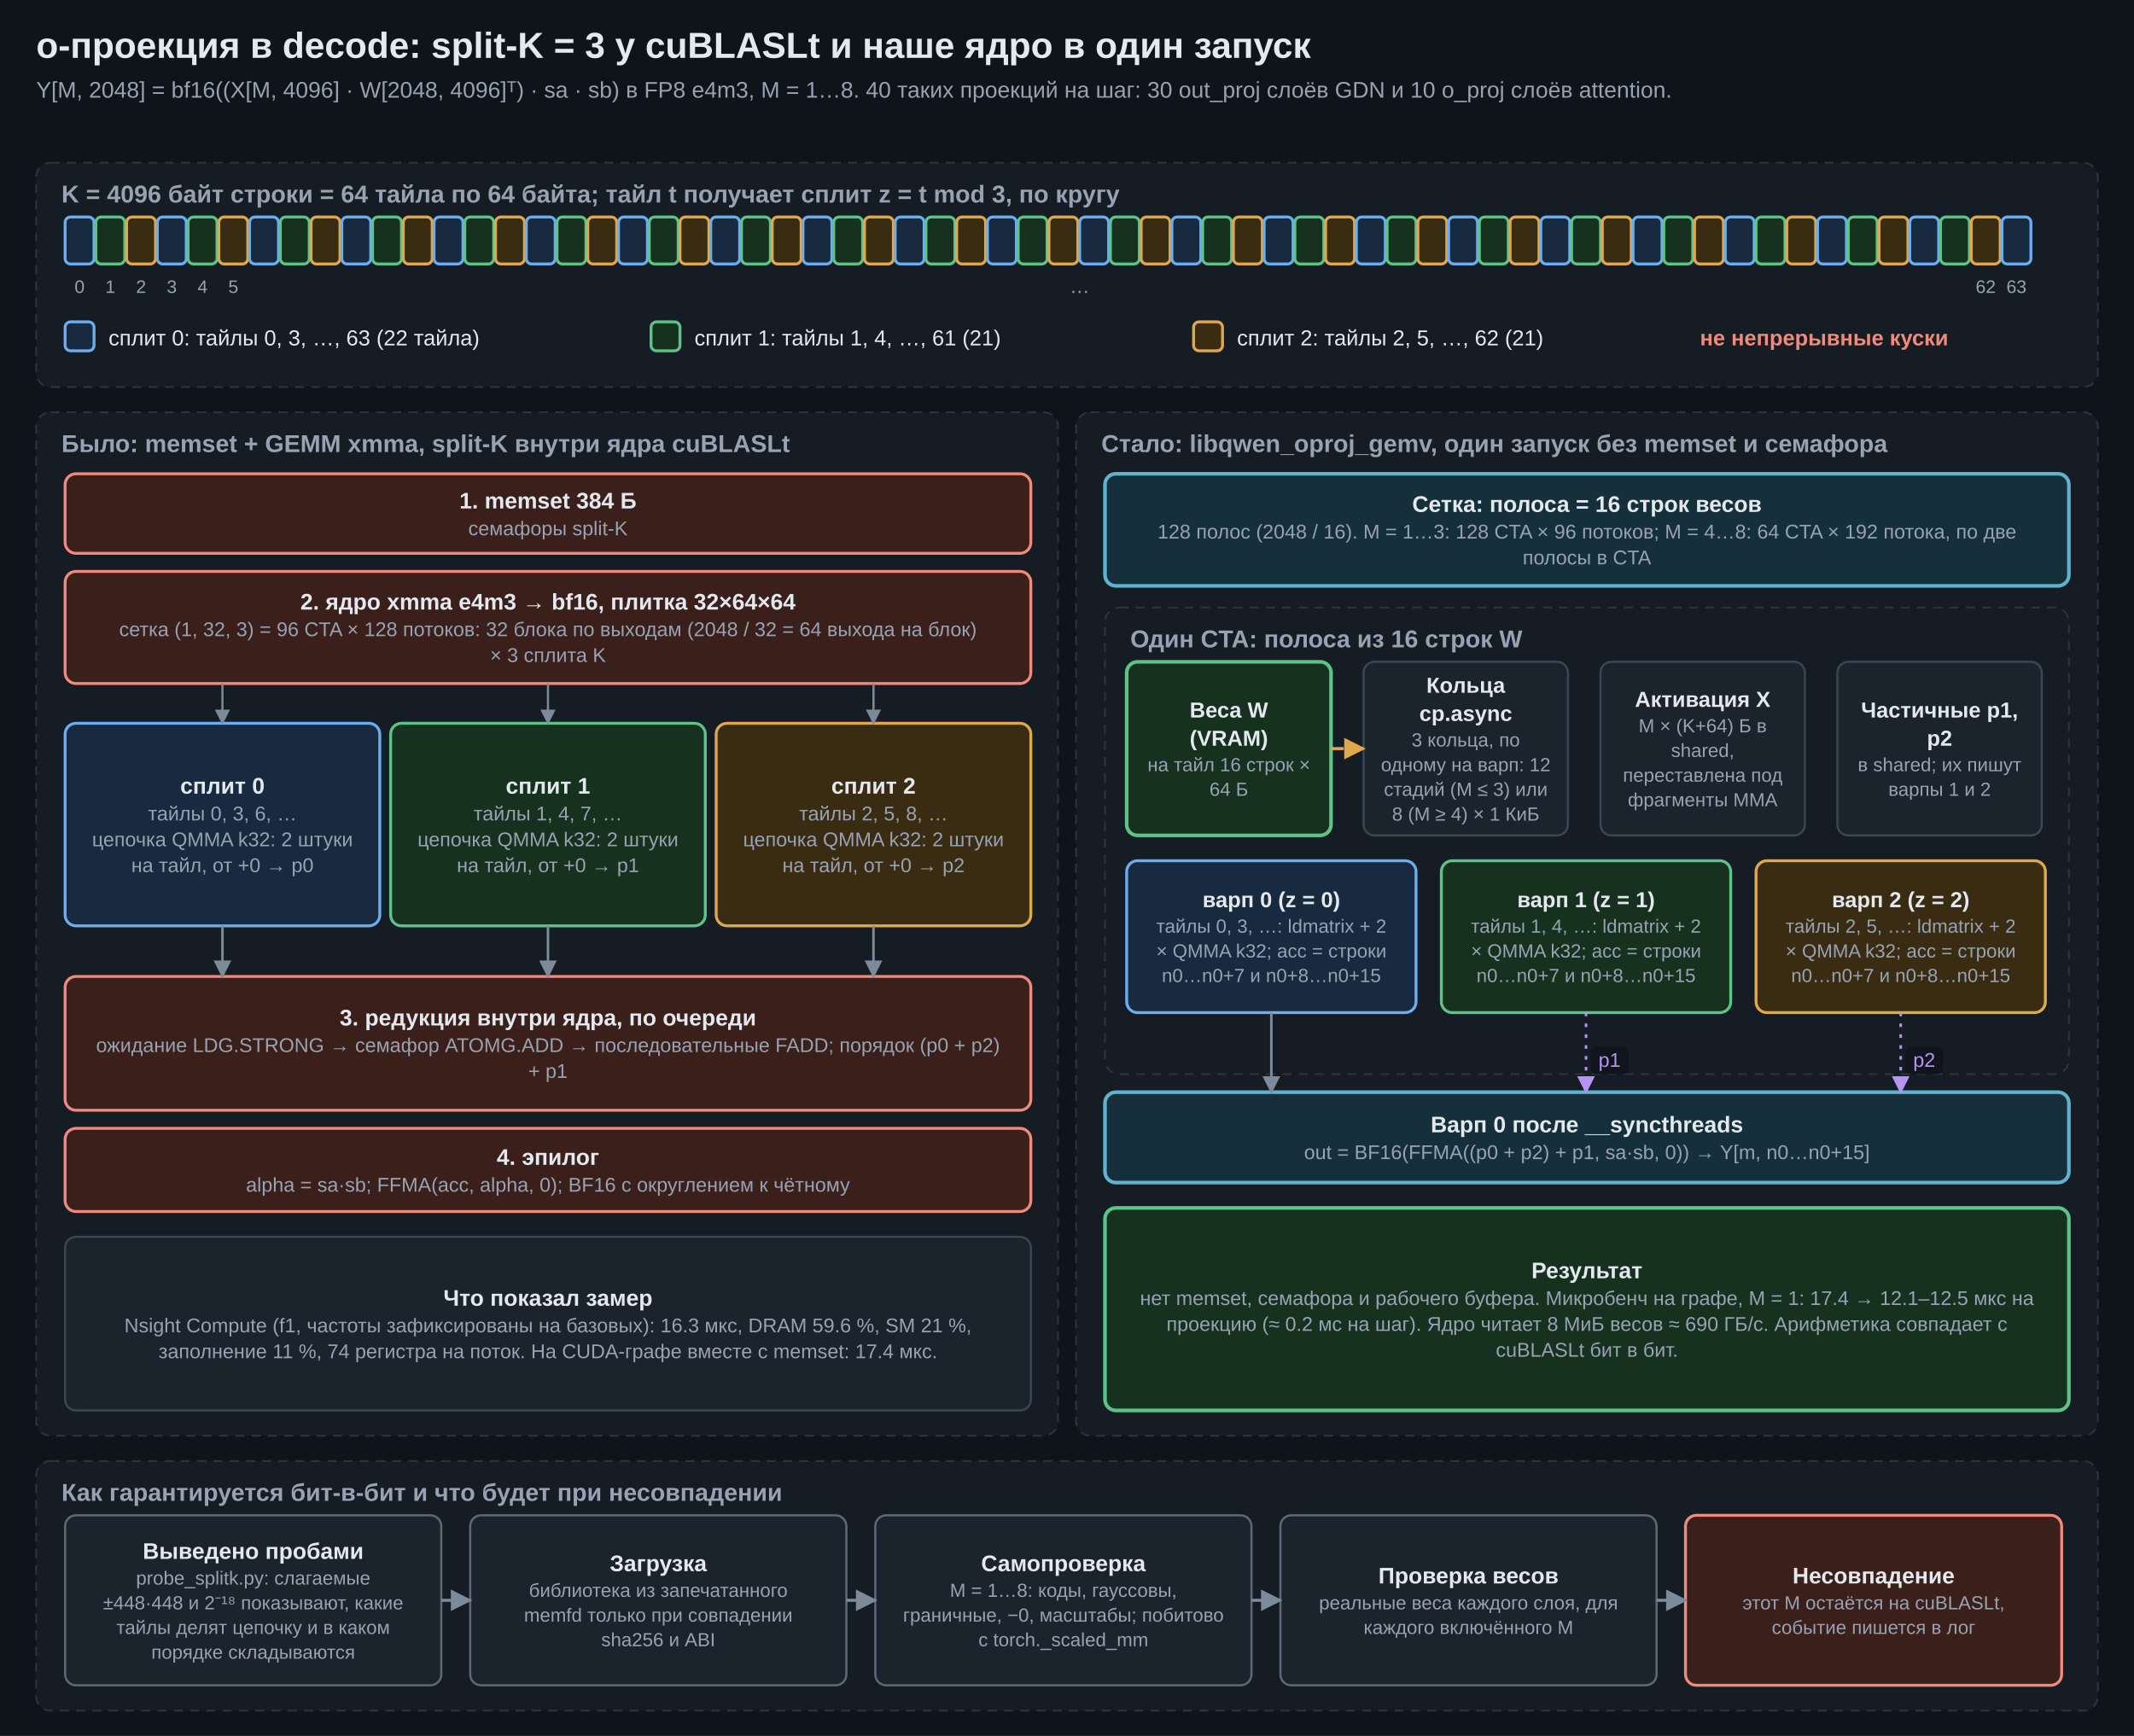
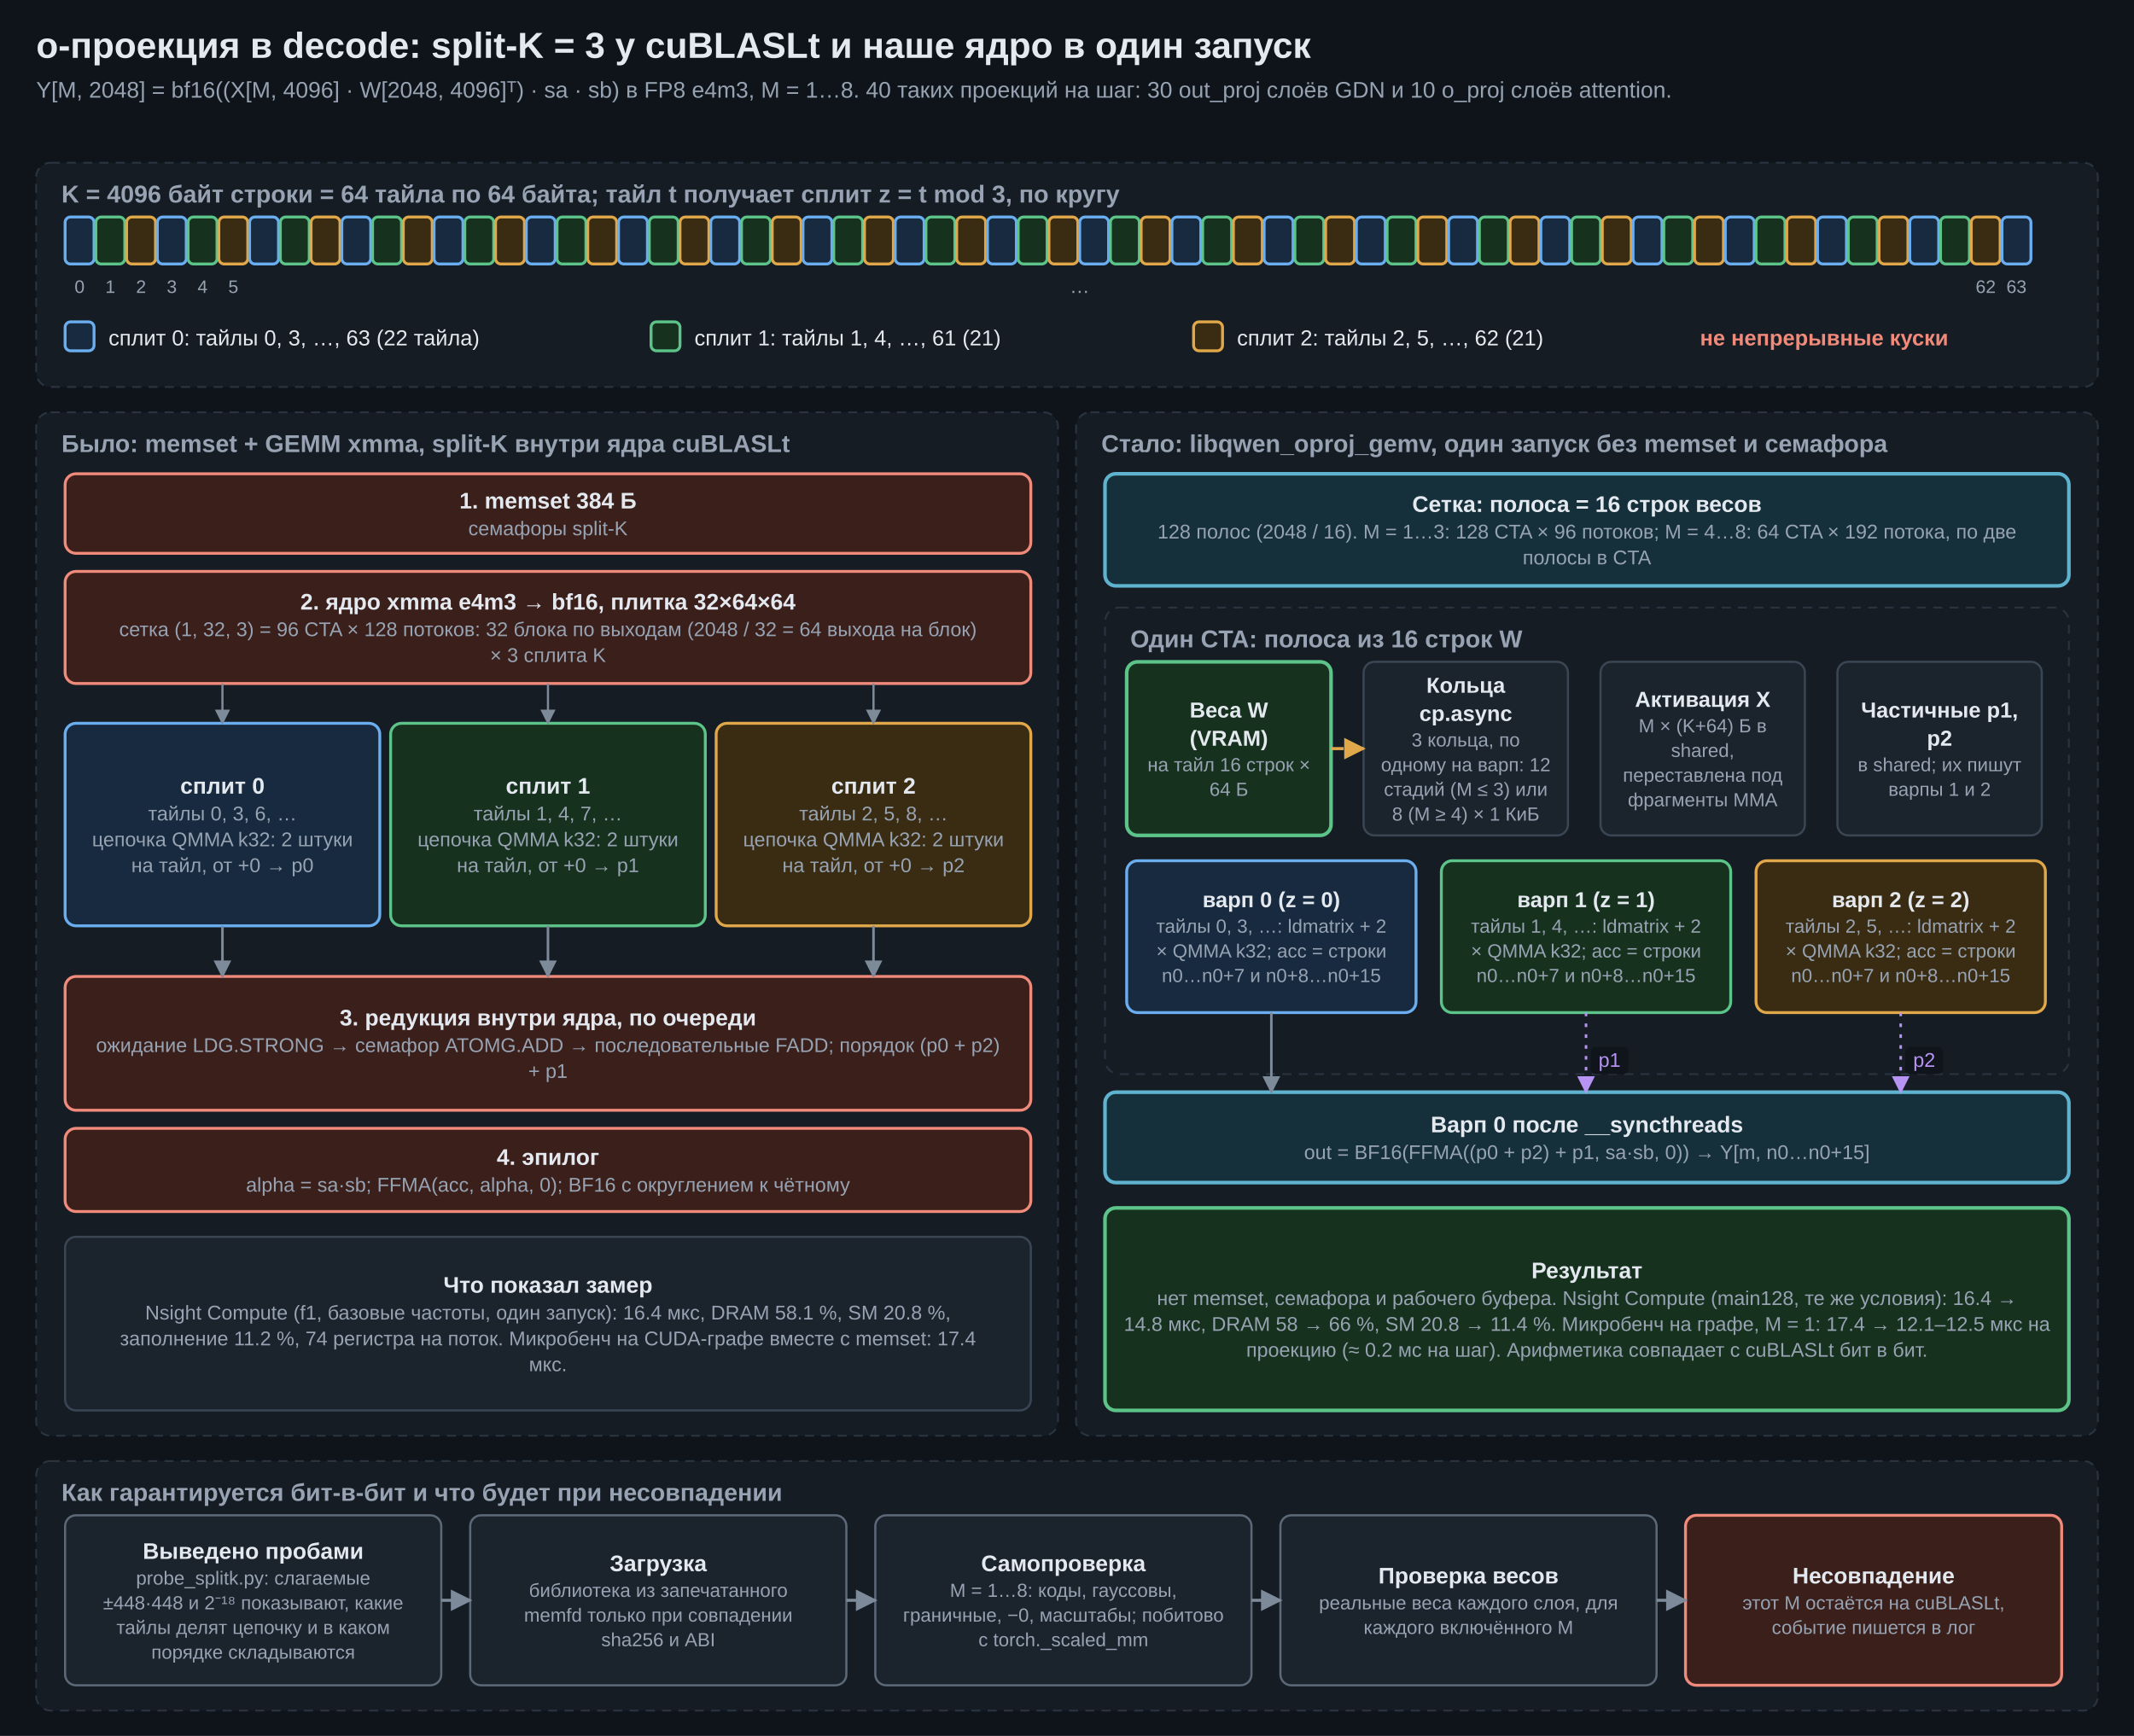
<svg xmlns="http://www.w3.org/2000/svg" viewBox="0 0 1180 960" width="1180" height="960" font-family="IBM Plex Sans, Segoe UI, Arial, sans-serif" role="img" aria-label="o-проекция в decode: split-K = 3 у cuBLASLt и наше ядро в один запуск">
  <rect width="1180" height="960" fill="#0f141a" />
  <defs>
    <marker id="m-flow" viewBox="0 0 10 10" refX="9" refY="5" markerWidth="7" markerHeight="7" orient="auto">
      <path d="M0,0 L10,5 L0,10 z" fill="#7d8a99" />
    </marker>
    <marker id="m-xfer" viewBox="0 0 10 10" refX="9" refY="5" markerWidth="7" markerHeight="7" orient="auto">
      <path d="M0,0 L10,5 L0,10 z" fill="#e0a84a" />
    </marker>
    <marker id="m-sync" viewBox="0 0 10 10" refX="9" refY="5" markerWidth="7" markerHeight="7" orient="auto">
      <path d="M0,0 L10,5 L0,10 z" fill="#b794f4" />
    </marker>
    <marker id="m-lever" viewBox="0 0 10 10" refX="9" refY="5" markerWidth="7" markerHeight="7" orient="auto">
      <path d="M0,0 L10,5 L0,10 z" fill="#5fb3cf" />
    </marker>
    <marker id="m-old" viewBox="0 0 10 10" refX="9" refY="5" markerWidth="7" markerHeight="7" orient="auto">
      <path d="M0,0 L10,5 L0,10 z" fill="#f08a7a" />
    </marker>
    <marker id="m-a0" viewBox="0 0 10 10" refX="9" refY="5" markerWidth="7" markerHeight="7" orient="auto">
      <path d="M0,0 L10,5 L0,10 z" fill="#6aaef0" />
    </marker>
    <marker id="m-a1" viewBox="0 0 10 10" refX="9" refY="5" markerWidth="7" markerHeight="7" orient="auto">
      <path d="M0,0 L10,5 L0,10 z" fill="#5cc489" />
    </marker>
    <marker id="m-a2" viewBox="0 0 10 10" refX="9" refY="5" markerWidth="7" markerHeight="7" orient="auto">
      <path d="M0,0 L10,5 L0,10 z" fill="#e0a84a" />
    </marker>
  </defs>
  <text x="20" y="32" font-size="20" font-weight="600" fill="#e4e9ef">o-проекция в decode: split-K = 3 у cuBLASLt и наше ядро в один запуск</text>
  <text x="20" y="54" font-size="12.5" fill="#97a3b2">Y[M, 2048] = bf16((X[M, 4096] · W[2048, 4096]ᵀ) · sa · sb) в FP8 e4m3, M = 1…8. 40 таких проекций на шаг: 30 out_proj слоёв GDN и 10 o_proj слоёв attention.</text>
  <rect x="20" y="90" width="1140" height="124" rx="8" fill="#151c24" stroke="#2a3440" stroke-dasharray="5 4" />
  <text x="34" y="112" font-size="13.5" font-weight="600" fill="#97a3b2">K = 4096 байт строки = 64 тайла по 64 байта; тайл t получает сплит z = t mod 3, по кругу</text>
  <rect x="20" y="228" width="565" height="566" rx="8" fill="#151c24" stroke="#2a3440" stroke-dasharray="5 4" />
  <text x="34" y="250" font-size="13.5" font-weight="600" fill="#97a3b2">Было: memset + GEMM xmma, split-K внутри ядра cuBLASLt</text>
  <rect x="595" y="228" width="565" height="566" rx="8" fill="#151c24" stroke="#2a3440" stroke-dasharray="5 4" />
  <text x="609" y="250" font-size="13.5" font-weight="600" fill="#97a3b2">Стало: libqwen_oproj_gemv, один запуск без memset и семафора</text>
  <rect x="611" y="336" width="533" height="258" rx="8" fill="#151c24" stroke="#2a3440" stroke-dasharray="5 4" />
  <text x="625" y="358" font-size="13.5" font-weight="600" fill="#97a3b2">Один CTA: полоса из 16 строк W</text>
  <rect x="20" y="808" width="1140" height="138" rx="8" fill="#151c24" stroke="#2a3440" stroke-dasharray="5 4" />
  <text x="34" y="830" font-size="13.5" font-weight="600" fill="#97a3b2">Как гарантируется бит-в-бит и что будет при несовпадении</text>
  <rect x="36" y="120" width="16" height="26" rx="3" fill="#172a3f" stroke="#6aaef0" stroke-width="1.6" />
  <rect x="53" y="120" width="16" height="26" rx="3" fill="#17311f" stroke="#5cc489" stroke-width="1.6" />
  <rect x="70" y="120" width="16" height="26" rx="3" fill="#3a2c12" stroke="#e0a84a" stroke-width="1.6" />
  <rect x="87" y="120" width="16" height="26" rx="3" fill="#172a3f" stroke="#6aaef0" stroke-width="1.6" />
  <rect x="104" y="120" width="16" height="26" rx="3" fill="#17311f" stroke="#5cc489" stroke-width="1.6" />
  <rect x="121" y="120" width="16" height="26" rx="3" fill="#3a2c12" stroke="#e0a84a" stroke-width="1.6" />
  <rect x="138" y="120" width="16" height="26" rx="3" fill="#172a3f" stroke="#6aaef0" stroke-width="1.6" />
  <rect x="155" y="120" width="16" height="26" rx="3" fill="#17311f" stroke="#5cc489" stroke-width="1.6" />
  <rect x="172" y="120" width="16" height="26" rx="3" fill="#3a2c12" stroke="#e0a84a" stroke-width="1.6" />
  <rect x="189" y="120" width="16" height="26" rx="3" fill="#172a3f" stroke="#6aaef0" stroke-width="1.6" />
  <rect x="206" y="120" width="16" height="26" rx="3" fill="#17311f" stroke="#5cc489" stroke-width="1.6" />
  <rect x="223" y="120" width="16" height="26" rx="3" fill="#3a2c12" stroke="#e0a84a" stroke-width="1.6" />
  <rect x="240" y="120" width="16" height="26" rx="3" fill="#172a3f" stroke="#6aaef0" stroke-width="1.6" />
  <rect x="257" y="120" width="16" height="26" rx="3" fill="#17311f" stroke="#5cc489" stroke-width="1.6" />
  <rect x="274" y="120" width="16" height="26" rx="3" fill="#3a2c12" stroke="#e0a84a" stroke-width="1.6" />
  <rect x="291" y="120" width="16" height="26" rx="3" fill="#172a3f" stroke="#6aaef0" stroke-width="1.6" />
  <rect x="308" y="120" width="16" height="26" rx="3" fill="#17311f" stroke="#5cc489" stroke-width="1.6" />
  <rect x="325" y="120" width="16" height="26" rx="3" fill="#3a2c12" stroke="#e0a84a" stroke-width="1.6" />
  <rect x="342" y="120" width="16" height="26" rx="3" fill="#172a3f" stroke="#6aaef0" stroke-width="1.6" />
  <rect x="359" y="120" width="16" height="26" rx="3" fill="#17311f" stroke="#5cc489" stroke-width="1.6" />
  <rect x="376" y="120" width="16" height="26" rx="3" fill="#3a2c12" stroke="#e0a84a" stroke-width="1.6" />
  <rect x="393" y="120" width="16" height="26" rx="3" fill="#172a3f" stroke="#6aaef0" stroke-width="1.6" />
  <rect x="410" y="120" width="16" height="26" rx="3" fill="#17311f" stroke="#5cc489" stroke-width="1.6" />
  <rect x="427" y="120" width="16" height="26" rx="3" fill="#3a2c12" stroke="#e0a84a" stroke-width="1.6" />
  <rect x="444" y="120" width="16" height="26" rx="3" fill="#172a3f" stroke="#6aaef0" stroke-width="1.6" />
  <rect x="461" y="120" width="16" height="26" rx="3" fill="#17311f" stroke="#5cc489" stroke-width="1.6" />
  <rect x="478" y="120" width="16" height="26" rx="3" fill="#3a2c12" stroke="#e0a84a" stroke-width="1.6" />
  <rect x="495" y="120" width="16" height="26" rx="3" fill="#172a3f" stroke="#6aaef0" stroke-width="1.6" />
  <rect x="512" y="120" width="16" height="26" rx="3" fill="#17311f" stroke="#5cc489" stroke-width="1.6" />
  <rect x="529" y="120" width="16" height="26" rx="3" fill="#3a2c12" stroke="#e0a84a" stroke-width="1.6" />
  <rect x="546" y="120" width="16" height="26" rx="3" fill="#172a3f" stroke="#6aaef0" stroke-width="1.6" />
  <rect x="563" y="120" width="16" height="26" rx="3" fill="#17311f" stroke="#5cc489" stroke-width="1.6" />
  <rect x="580" y="120" width="16" height="26" rx="3" fill="#3a2c12" stroke="#e0a84a" stroke-width="1.6" />
  <rect x="597" y="120" width="16" height="26" rx="3" fill="#172a3f" stroke="#6aaef0" stroke-width="1.6" />
  <rect x="614" y="120" width="16" height="26" rx="3" fill="#17311f" stroke="#5cc489" stroke-width="1.6" />
  <rect x="631" y="120" width="16" height="26" rx="3" fill="#3a2c12" stroke="#e0a84a" stroke-width="1.6" />
  <rect x="648" y="120" width="16" height="26" rx="3" fill="#172a3f" stroke="#6aaef0" stroke-width="1.6" />
  <rect x="665" y="120" width="16" height="26" rx="3" fill="#17311f" stroke="#5cc489" stroke-width="1.6" />
  <rect x="682" y="120" width="16" height="26" rx="3" fill="#3a2c12" stroke="#e0a84a" stroke-width="1.6" />
  <rect x="699" y="120" width="16" height="26" rx="3" fill="#172a3f" stroke="#6aaef0" stroke-width="1.6" />
  <rect x="716" y="120" width="16" height="26" rx="3" fill="#17311f" stroke="#5cc489" stroke-width="1.6" />
  <rect x="733" y="120" width="16" height="26" rx="3" fill="#3a2c12" stroke="#e0a84a" stroke-width="1.6" />
  <rect x="750" y="120" width="16" height="26" rx="3" fill="#172a3f" stroke="#6aaef0" stroke-width="1.6" />
  <rect x="767" y="120" width="16" height="26" rx="3" fill="#17311f" stroke="#5cc489" stroke-width="1.6" />
  <rect x="784" y="120" width="16" height="26" rx="3" fill="#3a2c12" stroke="#e0a84a" stroke-width="1.6" />
  <rect x="801" y="120" width="16" height="26" rx="3" fill="#172a3f" stroke="#6aaef0" stroke-width="1.6" />
  <rect x="818" y="120" width="16" height="26" rx="3" fill="#17311f" stroke="#5cc489" stroke-width="1.6" />
  <rect x="835" y="120" width="16" height="26" rx="3" fill="#3a2c12" stroke="#e0a84a" stroke-width="1.6" />
  <rect x="852" y="120" width="16" height="26" rx="3" fill="#172a3f" stroke="#6aaef0" stroke-width="1.6" />
  <rect x="869" y="120" width="16" height="26" rx="3" fill="#17311f" stroke="#5cc489" stroke-width="1.6" />
  <rect x="886" y="120" width="16" height="26" rx="3" fill="#3a2c12" stroke="#e0a84a" stroke-width="1.6" />
  <rect x="903" y="120" width="16" height="26" rx="3" fill="#172a3f" stroke="#6aaef0" stroke-width="1.6" />
  <rect x="920" y="120" width="16" height="26" rx="3" fill="#17311f" stroke="#5cc489" stroke-width="1.6" />
  <rect x="937" y="120" width="16" height="26" rx="3" fill="#3a2c12" stroke="#e0a84a" stroke-width="1.6" />
  <rect x="954" y="120" width="16" height="26" rx="3" fill="#172a3f" stroke="#6aaef0" stroke-width="1.6" />
  <rect x="971" y="120" width="16" height="26" rx="3" fill="#17311f" stroke="#5cc489" stroke-width="1.6" />
  <rect x="988" y="120" width="16" height="26" rx="3" fill="#3a2c12" stroke="#e0a84a" stroke-width="1.6" />
  <rect x="1005" y="120" width="16" height="26" rx="3" fill="#172a3f" stroke="#6aaef0" stroke-width="1.6" />
  <rect x="1022" y="120" width="16" height="26" rx="3" fill="#17311f" stroke="#5cc489" stroke-width="1.6" />
  <rect x="1039" y="120" width="16" height="26" rx="3" fill="#3a2c12" stroke="#e0a84a" stroke-width="1.6" />
  <rect x="1056" y="120" width="16" height="26" rx="3" fill="#172a3f" stroke="#6aaef0" stroke-width="1.6" />
  <rect x="1073" y="120" width="16" height="26" rx="3" fill="#17311f" stroke="#5cc489" stroke-width="1.6" />
  <rect x="1090" y="120" width="16" height="26" rx="3" fill="#3a2c12" stroke="#e0a84a" stroke-width="1.6" />
  <rect x="1107" y="120" width="16" height="26" rx="3" fill="#172a3f" stroke="#6aaef0" stroke-width="1.6" />
  <text x="44" y="162" font-size="10" font-weight="400" fill="#97a3b2" text-anchor="middle">0</text>
  <text x="61" y="162" font-size="10" font-weight="400" fill="#97a3b2" text-anchor="middle">1</text>
  <text x="78" y="162" font-size="10" font-weight="400" fill="#97a3b2" text-anchor="middle">2</text>
  <text x="95" y="162" font-size="10" font-weight="400" fill="#97a3b2" text-anchor="middle">3</text>
  <text x="112" y="162" font-size="10" font-weight="400" fill="#97a3b2" text-anchor="middle">4</text>
  <text x="129" y="162" font-size="10" font-weight="400" fill="#97a3b2" text-anchor="middle">5</text>
  <text x="1098" y="162" font-size="10" font-weight="400" fill="#97a3b2" text-anchor="middle">62</text>
  <text x="1115" y="162" font-size="10" font-weight="400" fill="#97a3b2" text-anchor="middle">63</text>
  <text x="597" y="162" font-size="11" font-weight="400" fill="#97a3b2" text-anchor="middle">…</text>
  <rect x="36" y="178" width="16" height="16" rx="3" fill="#172a3f" stroke="#6aaef0" stroke-width="1.6" />
  <text x="60" y="191" font-size="12" font-weight="400" fill="#e4e9ef" text-anchor="start">сплит 0: тайлы 0, 3, …, 63 (22 тайла)</text>
  <rect x="360" y="178" width="16" height="16" rx="3" fill="#17311f" stroke="#5cc489" stroke-width="1.6" />
  <text x="384" y="191" font-size="12" font-weight="400" fill="#e4e9ef" text-anchor="start">сплит 1: тайлы 1, 4, …, 61 (21)</text>
  <rect x="660" y="178" width="16" height="16" rx="3" fill="#3a2c12" stroke="#e0a84a" stroke-width="1.6" />
  <text x="684" y="191" font-size="12" font-weight="400" fill="#e4e9ef" text-anchor="start">сплит 2: тайлы 2, 5, …, 62 (21)</text>
  <text x="940" y="191" font-size="12" font-weight="600" fill="#f08a7a" text-anchor="start">не непрерывные куски</text>
  <rect x="36" y="262" width="534" height="44" rx="6" fill="#3a1f1b" stroke="#f08a7a" stroke-width="1.6" />
  <text x="303.0" y="281.2" font-size="12.5" font-weight="600" fill="#e4e9ef" text-anchor="middle">1. memset 384 Б</text>
  <text x="303.0" y="296.0" font-size="11" font-weight="400" fill="#97a3b2" text-anchor="middle">семафоры split-K</text>
  <rect x="36" y="316" width="534" height="62" rx="6" fill="#3a1f1b" stroke="#f08a7a" stroke-width="1.6" />
  <text x="303.0" y="337.1" font-size="12.5" font-weight="600" fill="#e4e9ef" text-anchor="middle">2. ядро xmma e4m3 → bf16, плитка 32×64×64</text>
  <text x="303.0" y="351.8" font-size="11" font-weight="400" fill="#97a3b2" text-anchor="middle">сетка (1, 32, 3) = 96 CTA × 128 потоков: 32 блока по выходам (2048 / 32 = 64 выхода на блок)</text>
  <text x="303.0" y="366.1" font-size="11" font-weight="400" fill="#97a3b2" text-anchor="middle">× 3 сплита K</text>
  <rect x="36" y="400" width="174" height="112" rx="6" fill="#172a3f" stroke="#6aaef0" stroke-width="1.6" />
  <text x="123.0" y="438.9" font-size="12.5" font-weight="600" fill="#e4e9ef" text-anchor="middle">сплит 0</text>
  <text x="123.0" y="453.7" font-size="11" font-weight="400" fill="#97a3b2" text-anchor="middle">тайлы 0, 3, 6, …</text>
  <text x="123.0" y="468.0" font-size="11" font-weight="400" fill="#97a3b2" text-anchor="middle">цепочка QMMA k32: 2 штуки</text>
  <text x="123.0" y="482.3" font-size="11" font-weight="400" fill="#97a3b2" text-anchor="middle">на тайл, от +0 → p0</text>
  <rect x="216" y="400" width="174" height="112" rx="6" fill="#17311f" stroke="#5cc489" stroke-width="1.6" />
  <text x="303.0" y="438.9" font-size="12.5" font-weight="600" fill="#e4e9ef" text-anchor="middle">сплит 1</text>
  <text x="303.0" y="453.7" font-size="11" font-weight="400" fill="#97a3b2" text-anchor="middle">тайлы 1, 4, 7, …</text>
  <text x="303.0" y="468.0" font-size="11" font-weight="400" fill="#97a3b2" text-anchor="middle">цепочка QMMA k32: 2 штуки</text>
  <text x="303.0" y="482.3" font-size="11" font-weight="400" fill="#97a3b2" text-anchor="middle">на тайл, от +0 → p1</text>
  <rect x="396" y="400" width="174" height="112" rx="6" fill="#3a2c12" stroke="#e0a84a" stroke-width="1.6" />
  <text x="483.0" y="438.9" font-size="12.5" font-weight="600" fill="#e4e9ef" text-anchor="middle">сплит 2</text>
  <text x="483.0" y="453.7" font-size="11" font-weight="400" fill="#97a3b2" text-anchor="middle">тайлы 2, 5, 8, …</text>
  <text x="483.0" y="468.0" font-size="11" font-weight="400" fill="#97a3b2" text-anchor="middle">цепочка QMMA k32: 2 штуки</text>
  <text x="483.0" y="482.3" font-size="11" font-weight="400" fill="#97a3b2" text-anchor="middle">на тайл, от +0 → p2</text>
  <rect x="36" y="540" width="534" height="74" rx="6" fill="#3a1f1b" stroke="#f08a7a" stroke-width="1.6" />
  <text x="303.0" y="567.1" font-size="12.5" font-weight="600" fill="#e4e9ef" text-anchor="middle">3. редукция внутри ядра, по очереди</text>
  <text x="303.0" y="581.8" font-size="11" font-weight="400" fill="#97a3b2" text-anchor="middle">ожидание LDG.STRONG → семафор ATOMG.ADD → последовательные FADD; порядок (p0 + p2)</text>
  <text x="303.0" y="596.1" font-size="11" font-weight="400" fill="#97a3b2" text-anchor="middle">+ p1</text>
  <rect x="36" y="624" width="534" height="46" rx="6" fill="#3a1f1b" stroke="#f08a7a" stroke-width="1.6" />
  <text x="303.0" y="644.2" font-size="12.5" font-weight="600" fill="#e4e9ef" text-anchor="middle">4. эпилог</text>
  <text x="303.0" y="659.0" font-size="11" font-weight="400" fill="#97a3b2" text-anchor="middle">alpha = sa·sb; FFMA(acc, alpha, 0); BF16 с округлением к чётному</text>
  <rect x="36" y="684" width="534" height="96" rx="6" fill="#1b232d" stroke="#3a4654" stroke-width="1.2" />
-   <text x="303.0" y="722.1" font-size="12.5" font-weight="600" fill="#e4e9ef" text-anchor="middle">Что показал замер</text>
-   <text x="303.0" y="736.8" font-size="11" font-weight="400" fill="#97a3b2" text-anchor="middle">Nsight Compute (f1, частоты зафиксированы на базовых): 16.3 мкс, DRAM 59.6 %, SM 21 %,</text>
-   <text x="303.0" y="751.1" font-size="11" font-weight="400" fill="#97a3b2" text-anchor="middle">заполнение 11 %, 74 регистра на поток. На CUDA-графе вместе с memset: 17.4 мкс.</text>
+   <text x="303.0" y="714.9" font-size="12.5" font-weight="600" fill="#e4e9ef" text-anchor="middle">Что показал замер</text>
+   <text x="303.0" y="729.7" font-size="11" font-weight="400" fill="#97a3b2" text-anchor="middle">Nsight Compute (f1, базовые частоты, один запуск): 16.4 мкс, DRAM 58.1 %, SM 20.8 %,</text>
+   <text x="303.0" y="744.0" font-size="11" font-weight="400" fill="#97a3b2" text-anchor="middle">заполнение 11.2 %, 74 регистра на поток. Микробенч на CUDA-графе вместе с memset: 17.4</text>
+   <text x="303.0" y="758.3" font-size="11" font-weight="400" fill="#97a3b2" text-anchor="middle">мкс.</text>
  <rect x="611" y="262" width="533" height="62" rx="6" fill="#16303b" stroke="#5fb3cf" stroke-width="2" />
  <text x="877.5" y="283.1" font-size="12.5" font-weight="600" fill="#e4e9ef" text-anchor="middle">Сетка: полоса = 16 строк весов</text>
  <text x="877.5" y="297.8" font-size="11" font-weight="400" fill="#97a3b2" text-anchor="middle">128 полос (2048 / 16). M = 1…3: 128 CTA × 96 потоков; M = 4…8: 64 CTA × 192 потока, по две</text>
  <text x="877.5" y="312.1" font-size="11" font-weight="400" fill="#97a3b2" text-anchor="middle">полосы в CTA</text>
  <rect x="623" y="366" width="113" height="96" rx="6" fill="#17311f" stroke="#5cc489" stroke-width="2" />
  <text x="679.5" y="396.8" font-size="12" font-weight="600" fill="#e4e9ef" text-anchor="middle">Веса W</text>
  <text x="679.5" y="412.4" font-size="12" font-weight="600" fill="#e4e9ef" text-anchor="middle">(VRAM)</text>
  <text x="679.5" y="426.5" font-size="10.5" font-weight="400" fill="#97a3b2" text-anchor="middle">на тайл 16 строк ×</text>
  <text x="679.5" y="440.1" font-size="10.5" font-weight="400" fill="#97a3b2" text-anchor="middle">64 Б</text>
  <rect x="754" y="366" width="113" height="96" rx="6" fill="#1b232d" stroke="#3a4654" stroke-width="1.2" />
  <text x="810.5" y="383.1" font-size="12" font-weight="600" fill="#e4e9ef" text-anchor="middle">Кольца</text>
  <text x="810.5" y="398.7" font-size="12" font-weight="600" fill="#e4e9ef" text-anchor="middle">cp.async</text>
  <text x="810.5" y="412.8" font-size="10.5" font-weight="400" fill="#97a3b2" text-anchor="middle">3 кольца, по</text>
  <text x="810.5" y="426.5" font-size="10.5" font-weight="400" fill="#97a3b2" text-anchor="middle">одному на варп: 12</text>
  <text x="810.5" y="440.1" font-size="10.5" font-weight="400" fill="#97a3b2" text-anchor="middle">стадий (M ≤ 3) или</text>
  <text x="810.5" y="453.8" font-size="10.5" font-weight="400" fill="#97a3b2" text-anchor="middle">8 (M ≥ 4) × 1 КиБ</text>
  <rect x="885" y="366" width="113" height="96" rx="6" fill="#1b232d" stroke="#3a4654" stroke-width="1.2" />
  <text x="941.5" y="390.9" font-size="12" font-weight="600" fill="#e4e9ef" text-anchor="middle">Активация X</text>
  <text x="941.5" y="405.0" font-size="10.5" font-weight="400" fill="#97a3b2" text-anchor="middle">M × (K+64) Б в</text>
  <text x="941.5" y="418.6" font-size="10.5" font-weight="400" fill="#97a3b2" text-anchor="middle">shared,</text>
  <text x="941.5" y="432.3" font-size="10.5" font-weight="400" fill="#97a3b2" text-anchor="middle">переставлена под</text>
  <text x="941.5" y="445.9" font-size="10.5" font-weight="400" fill="#97a3b2" text-anchor="middle">фрагменты MMA</text>
  <rect x="1016" y="366" width="113" height="96" rx="6" fill="#1b232d" stroke="#3a4654" stroke-width="1.2" />
  <text x="1072.5" y="396.8" font-size="12" font-weight="600" fill="#e4e9ef" text-anchor="middle">Частичные p1,</text>
  <text x="1072.5" y="412.4" font-size="12" font-weight="600" fill="#e4e9ef" text-anchor="middle">p2</text>
  <text x="1072.5" y="426.5" font-size="10.5" font-weight="400" fill="#97a3b2" text-anchor="middle">в shared; их пишут</text>
  <text x="1072.5" y="440.1" font-size="10.5" font-weight="400" fill="#97a3b2" text-anchor="middle">варпы 1 и 2</text>
  <rect x="623" y="476" width="160" height="84" rx="6" fill="#172a3f" stroke="#6aaef0" stroke-width="1.6" />
  <text x="703.0" y="501.7" font-size="12" font-weight="600" fill="#e4e9ef" text-anchor="middle">варп 0 (z = 0)</text>
  <text x="703.0" y="515.8" font-size="10.5" font-weight="400" fill="#97a3b2" text-anchor="middle">тайлы 0, 3, …: ldmatrix + 2</text>
  <text x="703.0" y="529.5" font-size="10.5" font-weight="400" fill="#97a3b2" text-anchor="middle">× QMMA k32; acc = строки</text>
  <text x="703.0" y="543.1" font-size="10.5" font-weight="400" fill="#97a3b2" text-anchor="middle">n0…n0+7 и n0+8…n0+15</text>
  <rect x="797" y="476" width="160" height="84" rx="6" fill="#17311f" stroke="#5cc489" stroke-width="1.6" />
  <text x="877.0" y="501.7" font-size="12" font-weight="600" fill="#e4e9ef" text-anchor="middle">варп 1 (z = 1)</text>
  <text x="877.0" y="515.8" font-size="10.5" font-weight="400" fill="#97a3b2" text-anchor="middle">тайлы 1, 4, …: ldmatrix + 2</text>
  <text x="877.0" y="529.5" font-size="10.5" font-weight="400" fill="#97a3b2" text-anchor="middle">× QMMA k32; acc = строки</text>
  <text x="877.0" y="543.1" font-size="10.5" font-weight="400" fill="#97a3b2" text-anchor="middle">n0…n0+7 и n0+8…n0+15</text>
  <rect x="971" y="476" width="160" height="84" rx="6" fill="#3a2c12" stroke="#e0a84a" stroke-width="1.6" />
  <text x="1051.0" y="501.7" font-size="12" font-weight="600" fill="#e4e9ef" text-anchor="middle">варп 2 (z = 2)</text>
  <text x="1051.0" y="515.8" font-size="10.5" font-weight="400" fill="#97a3b2" text-anchor="middle">тайлы 2, 5, …: ldmatrix + 2</text>
  <text x="1051.0" y="529.5" font-size="10.5" font-weight="400" fill="#97a3b2" text-anchor="middle">× QMMA k32; acc = строки</text>
  <text x="1051.0" y="543.1" font-size="10.5" font-weight="400" fill="#97a3b2" text-anchor="middle">n0…n0+7 и n0+8…n0+15</text>
  <rect x="611" y="604" width="533" height="50" rx="6" fill="#16303b" stroke="#5fb3cf" stroke-width="2" />
  <text x="877.5" y="626.2" font-size="12.5" font-weight="600" fill="#e4e9ef" text-anchor="middle">Варп 0 после __syncthreads</text>
  <text x="877.5" y="641.0" font-size="11" font-weight="400" fill="#97a3b2" text-anchor="middle">out = BF16(FFMA((p0 + p2) + p1, sa·sb, 0)) → Y[m, n0…n0+15]</text>
  <rect x="611" y="668" width="533" height="112" rx="6" fill="#17311f" stroke="#5cc489" stroke-width="2" />
  <text x="877.5" y="706.9" font-size="12.5" font-weight="600" fill="#e4e9ef" text-anchor="middle">Результат</text>
-   <text x="877.5" y="721.7" font-size="11" font-weight="400" fill="#97a3b2" text-anchor="middle">нет memset, семафора и рабочего буфера. Микробенч на графе, M = 1: 17.4 → 12.1–12.5 мкс на</text>
-   <text x="877.5" y="736.0" font-size="11" font-weight="400" fill="#97a3b2" text-anchor="middle">проекцию (≈ 0.2 мс на шаг). Ядро читает 8 МиБ весов ≈ 690 ГБ/с. Арифметика совпадает с</text>
-   <text x="877.5" y="750.3" font-size="11" font-weight="400" fill="#97a3b2" text-anchor="middle">cuBLASLt бит в бит.</text>
+   <text x="877.5" y="721.7" font-size="11" font-weight="400" fill="#97a3b2" text-anchor="middle">нет memset, семафора и рабочего буфера. Nsight Compute (main128, те же условия): 16.4 →</text>
+   <text x="877.5" y="736.0" font-size="11" font-weight="400" fill="#97a3b2" text-anchor="middle">14.8 мкс, DRAM 58 → 66 %, SM 20.8 → 11.4 %. Микробенч на графе, M = 1: 17.4 → 12.1–12.5 мкс на</text>
+   <text x="877.5" y="750.3" font-size="11" font-weight="400" fill="#97a3b2" text-anchor="middle">проекцию (≈ 0.2 мс на шаг). Арифметика совпадает с cuBLASLt бит в бит.</text>
  <rect x="36" y="838" width="208" height="94" rx="6" fill="#1b232d" stroke="#5c6978" stroke-width="1.2" />
  <text x="140.0" y="862.1" font-size="12.5" font-weight="600" fill="#e4e9ef" text-anchor="middle">Выведено пробами</text>
  <text x="140.0" y="876.3" font-size="10.5" font-weight="400" fill="#97a3b2" text-anchor="middle">probe_splitk.py: слагаемые</text>
  <text x="140.0" y="890.0" font-size="10.5" font-weight="400" fill="#97a3b2" text-anchor="middle">±448·448 и 2⁻¹⁸ показывают, какие</text>
  <text x="140.0" y="903.6" font-size="10.5" font-weight="400" fill="#97a3b2" text-anchor="middle">тайлы делят цепочку и в каком</text>
  <text x="140.0" y="917.3" font-size="10.5" font-weight="400" fill="#97a3b2" text-anchor="middle">порядке складываются</text>
  <rect x="260" y="838" width="208" height="94" rx="6" fill="#1b232d" stroke="#5c6978" stroke-width="1.2" />
  <text x="364.0" y="868.9" font-size="12.5" font-weight="600" fill="#e4e9ef" text-anchor="middle">Загрузка</text>
  <text x="364.0" y="883.1" font-size="10.5" font-weight="400" fill="#97a3b2" text-anchor="middle">библиотека из запечатанного</text>
  <text x="364.0" y="896.8" font-size="10.5" font-weight="400" fill="#97a3b2" text-anchor="middle">memfd только при совпадении</text>
  <text x="364.0" y="910.4" font-size="10.5" font-weight="400" fill="#97a3b2" text-anchor="middle">sha256 и ABI</text>
  <rect x="484" y="838" width="208" height="94" rx="6" fill="#1b232d" stroke="#5c6978" stroke-width="1.2" />
  <text x="588.0" y="868.9" font-size="12.5" font-weight="600" fill="#e4e9ef" text-anchor="middle">Самопроверка</text>
  <text x="588.0" y="883.1" font-size="10.5" font-weight="400" fill="#97a3b2" text-anchor="middle">M = 1…8: коды, гауссовы,</text>
  <text x="588.0" y="896.8" font-size="10.5" font-weight="400" fill="#97a3b2" text-anchor="middle">граничные, −0, масштабы; побитово</text>
  <text x="588.0" y="910.4" font-size="10.5" font-weight="400" fill="#97a3b2" text-anchor="middle">с torch._scaled_mm</text>
  <rect x="708" y="838" width="208" height="94" rx="6" fill="#1b232d" stroke="#5c6978" stroke-width="1.2" />
  <text x="812.0" y="875.7" font-size="12.5" font-weight="600" fill="#e4e9ef" text-anchor="middle">Проверка весов</text>
  <text x="812.0" y="890.0" font-size="10.5" font-weight="400" fill="#97a3b2" text-anchor="middle">реальные веса каждого слоя, для</text>
  <text x="812.0" y="903.6" font-size="10.5" font-weight="400" fill="#97a3b2" text-anchor="middle">каждого включённого M</text>
  <rect x="932" y="838" width="208" height="94" rx="6" fill="#3a1f1b" stroke="#f08a7a" stroke-width="1.6" />
  <text x="1036.0" y="875.7" font-size="12.5" font-weight="600" fill="#e4e9ef" text-anchor="middle">Несовпадение</text>
  <text x="1036.0" y="890.0" font-size="10.5" font-weight="400" fill="#97a3b2" text-anchor="middle">этот M остаётся на cuBLASLt,</text>
  <text x="1036.0" y="903.6" font-size="10.5" font-weight="400" fill="#97a3b2" text-anchor="middle">событие пишется в лог</text>
  <polyline points="123,378 123,400" fill="none" stroke="#7d8a99" stroke-width="1.2" marker-end="url(#m-flow)" />
  <polyline points="123,512 123,540" fill="none" stroke="#7d8a99" stroke-width="1.4" marker-end="url(#m-flow)" />
  <polyline points="303,378 303,400" fill="none" stroke="#7d8a99" stroke-width="1.2" marker-end="url(#m-flow)" />
  <polyline points="303,512 303,540" fill="none" stroke="#7d8a99" stroke-width="1.4" marker-end="url(#m-flow)" />
  <polyline points="483,378 483,400" fill="none" stroke="#7d8a99" stroke-width="1.2" marker-end="url(#m-flow)" />
  <polyline points="483,512 483,540" fill="none" stroke="#7d8a99" stroke-width="1.4" marker-end="url(#m-flow)" />
  <polyline points="736,414 754,414" fill="none" stroke="#e0a84a" stroke-width="1.7" stroke-dasharray="7 4" marker-end="url(#m-xfer)" />
  <polyline points="703,560 703,604" fill="none" stroke="#7d8a99" stroke-width="1.4" marker-end="url(#m-flow)" />
  <polyline points="877,560 877,604" fill="none" stroke="#b794f4" stroke-width="1.4" stroke-dasharray="2 4" marker-end="url(#m-sync)" />
  <rect x="879.5" y="579.0" width="21.0" height="15" rx="3" fill="#0f141a" fill-opacity="0.9" />
  <text x="890" y="590" font-size="11" fill="#b794f4" text-anchor="middle">p1</text>
  <polyline points="1051,560 1051,604" fill="none" stroke="#b794f4" stroke-width="1.4" stroke-dasharray="2 4" marker-end="url(#m-sync)" />
  <rect x="1053.5" y="579.0" width="21.0" height="15" rx="3" fill="#0f141a" fill-opacity="0.9" />
  <text x="1064" y="590" font-size="11" fill="#b794f4" text-anchor="middle">p2</text>
  <polyline points="244,885 260,885" fill="none" stroke="#7d8a99" stroke-width="1.7" marker-end="url(#m-flow)" />
  <polyline points="468,885 484,885" fill="none" stroke="#7d8a99" stroke-width="1.7" marker-end="url(#m-flow)" />
  <polyline points="692,885 708,885" fill="none" stroke="#7d8a99" stroke-width="1.7" marker-end="url(#m-flow)" />
  <polyline points="916,885 932,885" fill="none" stroke="#7d8a99" stroke-width="1.7" marker-end="url(#m-flow)" />
</svg>
